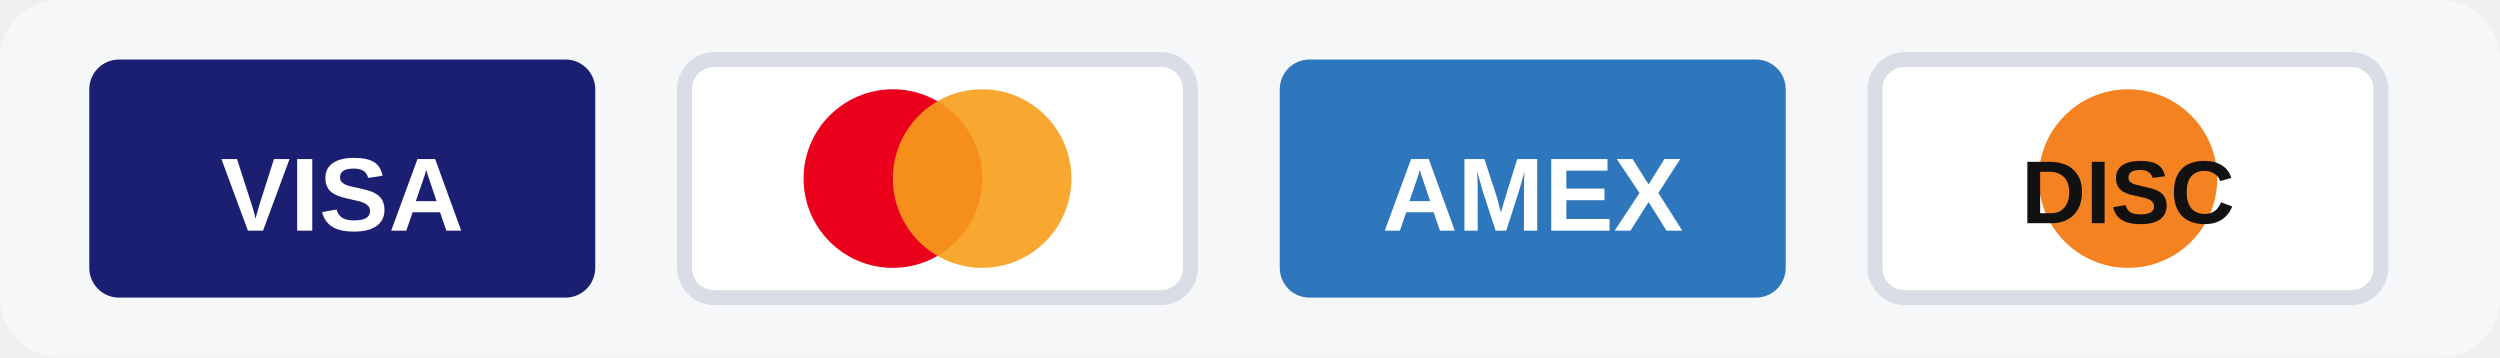
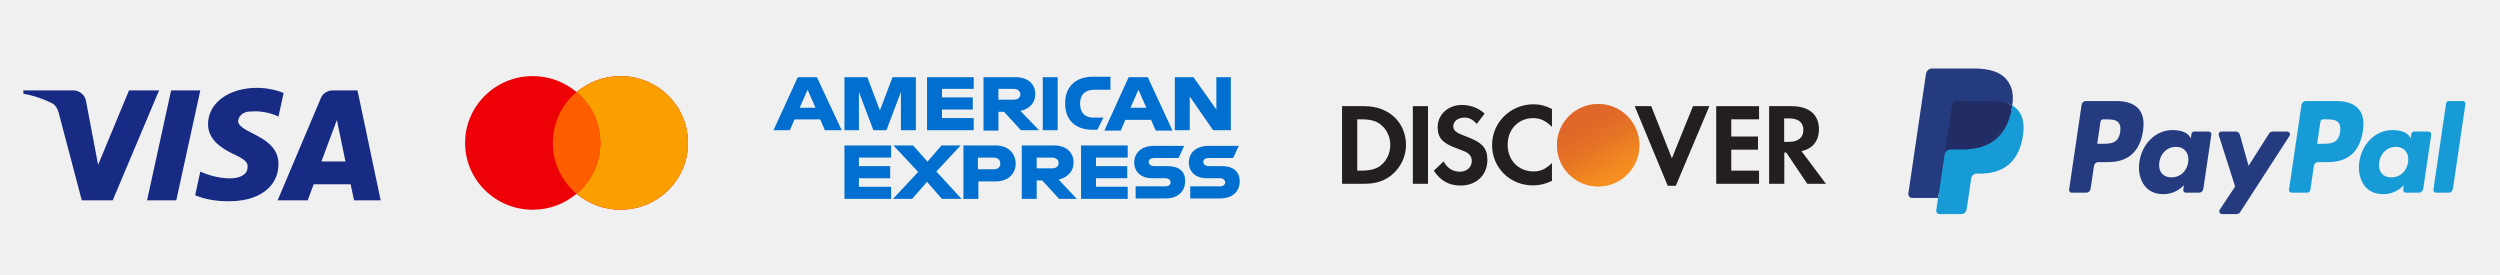
- <svg xmlns="http://www.w3.org/2000/svg" width="168" height="24" viewBox="0 0 168 24" role="img" aria-label="Accepted card brands">
-   <rect width="168" height="24" rx="4" fill="#f6f7f9" />
-   <g transform="translate(6 4)">
-     <rect width="34" height="16" rx="2" fill="#1a1f71" />
-     <text x="17" y="11.5" text-anchor="middle" font-family="Arial, sans-serif" font-size="7" font-weight="700" fill="#fff">VISA</text>
-   </g>
-   <g transform="translate(46 4)">
-     <rect width="34" height="16" rx="2" fill="#fff" stroke="#d9dde5" />
-     <circle cx="14" cy="8" r="6" fill="#eb001b" />
-     <circle cx="20" cy="8" r="6" fill="#f79e1b" fill-opacity=".9" />
-   </g>
-   <g transform="translate(86 4)">
-     <rect width="34" height="16" rx="2" fill="#2e77bc" />
-     <text x="17" y="11.5" text-anchor="middle" font-family="Arial, sans-serif" font-size="7" font-weight="700" fill="#fff">AMEX</text>
-   </g>
-   <g transform="translate(126 4)">
-     <rect width="34" height="16" rx="2" fill="#fff" stroke="#d9dde5" />
-     <circle cx="17" cy="8" r="6" fill="#f58220" />
-     <text x="17" y="11" text-anchor="middle" font-family="Arial, sans-serif" font-size="6" font-weight="700" fill="#111">DISC</text>
-   </g>
+ <svg xmlns="http://www.w3.org/2000/svg" width="373" height="41" viewBox="0 0 373 41" fill="none">
+   <path d="M315.802 15.077H311.202C310.888 15.077 310.62 15.321 310.571 15.654L308.71 28.274C308.678 28.498 308.821 28.708 309.03 28.743C309.05 28.746 309.069 28.748 309.09 28.748H311.286C311.601 28.748 311.868 28.503 311.917 28.17L312.419 24.766C312.468 24.434 312.736 24.188 313.05 24.188H314.506C317.536 24.188 319.285 22.619 319.742 19.51C319.948 18.15 319.75 17.081 319.155 16.333C318.501 15.511 317.342 15.076 315.803 15.076L315.802 15.077ZM316.332 19.686C316.081 21.452 314.82 21.452 313.6 21.452H312.906L313.393 18.154C313.423 17.955 313.583 17.808 313.772 17.808H314.09C314.92 17.808 315.704 17.808 316.109 18.315C316.35 18.617 316.424 19.066 316.332 19.686H316.332ZM329.551 19.629H327.349C327.16 19.629 327 19.776 326.97 19.976L326.873 20.635L326.719 20.396C326.242 19.655 325.179 19.408 324.117 19.408C321.683 19.408 319.604 21.381 319.199 24.148C318.989 25.528 319.288 26.848 320.02 27.768C320.691 28.614 321.652 28.967 322.794 28.967C324.755 28.967 325.843 27.618 325.843 27.618L325.745 28.273C325.711 28.496 325.854 28.707 326.063 28.742C326.083 28.746 326.103 28.747 326.122 28.747H328.107C328.421 28.747 328.689 28.502 328.738 28.169L329.929 20.103C329.962 19.88 329.82 19.67 329.612 19.635C329.592 19.631 329.572 19.629 329.551 19.629ZM326.481 24.216C326.268 25.562 325.27 26.466 323.996 26.466C323.356 26.466 322.845 26.247 322.517 25.831C322.191 25.418 322.067 24.83 322.171 24.175C322.37 22.84 323.385 21.907 324.639 21.907C325.265 21.907 325.773 22.129 326.108 22.549C326.444 22.972 326.577 23.564 326.481 24.216L326.481 24.216ZM341.283 19.629H339.069C338.857 19.63 338.659 19.742 338.54 19.929L335.487 24.741L334.193 20.117C334.111 19.828 333.862 19.629 333.58 19.629H331.404C331.192 19.628 331.021 19.812 331.02 20.038C331.02 20.084 331.027 20.129 331.04 20.172L333.479 27.827L331.186 31.289C331.064 31.474 331.104 31.73 331.277 31.861C331.342 31.911 331.42 31.937 331.499 31.937H333.71C333.92 31.937 334.116 31.828 334.235 31.643L341.597 20.273C341.718 20.087 341.675 19.831 341.501 19.702C341.437 19.654 341.36 19.629 341.282 19.629L341.283 19.629Z" fill="#253B80" />
+   <path d="M348.611 15.077H344.011C343.696 15.077 343.429 15.322 343.38 15.654L341.52 28.274C341.487 28.498 341.629 28.707 341.837 28.743C341.857 28.746 341.877 28.747 341.897 28.747H344.258C344.478 28.747 344.665 28.576 344.7 28.343L345.227 24.766C345.276 24.433 345.544 24.188 345.858 24.188H347.314C350.345 24.188 352.093 22.619 352.55 19.51C352.756 18.15 352.558 17.081 351.963 16.333C351.31 15.511 350.151 15.076 348.611 15.076L348.611 15.077ZM349.142 19.686C348.891 21.452 347.63 21.452 346.41 21.452H345.716L346.204 18.154C346.233 17.955 346.393 17.808 346.582 17.808H346.9C347.729 17.808 348.514 17.808 348.918 18.314C349.16 18.617 349.233 19.066 349.141 19.686H349.142ZM362.36 19.629H360.159C359.97 19.628 359.809 19.776 359.781 19.975L359.683 20.634L359.529 20.396C359.052 19.655 357.989 19.408 356.928 19.408C354.494 19.408 352.416 21.38 352.01 24.147C351.801 25.527 352.099 26.848 352.83 27.768C353.503 28.614 354.462 28.967 355.605 28.967C357.566 28.967 358.653 27.618 358.653 27.618L358.555 28.272C358.522 28.496 358.664 28.707 358.873 28.742C358.893 28.746 358.914 28.747 358.934 28.747H360.918C361.232 28.747 361.5 28.502 361.549 28.169L362.74 20.103C362.772 19.879 362.628 19.669 362.419 19.634C362.399 19.631 362.38 19.629 362.36 19.63V19.629ZM359.29 24.216C359.078 25.562 358.078 26.466 356.804 26.466C356.166 26.466 355.654 26.247 355.325 25.831C355 25.418 354.877 24.83 354.98 24.175C355.18 22.84 356.194 21.906 357.448 21.906C358.074 21.906 358.582 22.129 358.917 22.548C359.254 22.972 359.387 23.564 359.289 24.216L359.29 24.216ZM364.957 15.423L363.069 28.274C363.036 28.498 363.178 28.707 363.387 28.743C363.407 28.746 363.427 28.747 363.447 28.747H365.344C365.66 28.747 365.928 28.503 365.976 28.17L367.838 15.55C367.871 15.326 367.728 15.116 367.519 15.081C367.499 15.078 367.48 15.076 367.46 15.076H365.334C365.146 15.077 364.986 15.224 364.956 15.423H364.957Z" fill="#179BD7" />
+   <path d="M289.608 31.2L289.96 28.81L289.176 28.79H285.435L288.035 11.15C288.051 11.039 288.141 10.956 288.246 10.957H294.555C296.649 10.957 298.095 11.423 298.849 12.344C299.203 12.776 299.428 13.227 299.538 13.723C299.652 14.244 299.654 14.867 299.542 15.626L299.534 15.682V16.168L299.888 16.383C300.158 16.529 300.401 16.727 300.605 16.967C300.907 17.336 301.103 17.806 301.186 18.362C301.271 18.934 301.243 19.615 301.103 20.385C300.942 21.272 300.68 22.044 300.328 22.676C300.017 23.242 299.599 23.732 299.101 24.115C298.633 24.471 298.076 24.74 297.448 24.913C296.838 25.083 296.144 25.169 295.382 25.169H294.891C294.539 25.169 294.198 25.304 293.931 25.547C293.663 25.792 293.486 26.131 293.43 26.502L293.394 26.718L292.772 30.931L292.744 31.086C292.737 31.135 292.724 31.16 292.705 31.176C292.687 31.192 292.664 31.201 292.641 31.201H289.609L289.608 31.2Z" fill="#253B80" />
+   <path d="M300.223 15.738C300.204 15.866 300.183 15.998 300.158 16.133C299.326 20.704 296.48 22.283 292.844 22.283H290.993C290.549 22.283 290.174 22.628 290.105 23.097L289.157 29.528L288.889 31.351C288.848 31.627 289.024 31.887 289.283 31.931C289.307 31.935 289.332 31.937 289.357 31.937H292.64C293.028 31.937 293.359 31.634 293.42 31.224L293.452 31.046L294.07 26.849L294.11 26.619C294.17 26.207 294.501 25.905 294.89 25.905H295.381C298.562 25.905 301.052 24.523 301.779 20.525C302.083 18.855 301.926 17.46 301.121 16.479C300.866 16.176 300.562 15.925 300.223 15.738V15.738Z" fill="#179BD7" />
+   <path d="M299.353 15.366C299.087 15.284 298.817 15.22 298.543 15.174C298.004 15.085 297.458 15.043 296.912 15.046H291.967C291.578 15.046 291.247 15.349 291.187 15.76L290.135 22.889L290.105 23.097C290.173 22.628 290.55 22.282 290.993 22.282H292.844C296.48 22.282 299.326 20.702 300.158 16.133C300.183 15.998 300.204 15.866 300.222 15.737C300.003 15.614 299.774 15.511 299.538 15.429C299.476 15.406 299.414 15.386 299.352 15.366H299.353Z" fill="#222D65" />
+   <path d="M291.187 15.76C291.246 15.349 291.577 15.046 291.967 15.047H296.912C297.497 15.047 298.044 15.088 298.543 15.175C298.881 15.232 299.214 15.316 299.54 15.429C299.785 15.516 300.013 15.619 300.224 15.737C300.471 14.048 300.222 12.898 299.368 11.857C298.427 10.711 296.728 10.22 294.555 10.22H288.246C287.802 10.22 287.424 10.566 287.355 11.035L284.727 28.857C284.68 29.174 284.882 29.471 285.178 29.521C285.206 29.526 285.234 29.528 285.262 29.528H289.157L290.135 22.889L291.187 15.761V15.76Z" fill="#253B80" />
+   <path d="M182.316 24.783H180.297C179.879 24.783 179.531 24.514 179.531 24.179C179.531 23.777 179.879 23.576 180.297 23.576H183.987L184.823 21.767H180.297C178.417 21.767 177.372 22.838 177.372 24.246C177.372 25.654 178.417 26.591 180.018 26.591H182.037C182.456 26.591 182.804 26.86 182.804 27.195C182.804 27.53 182.525 27.798 182.037 27.798H177.581V29.607H182.037C183.917 29.607 184.962 28.536 184.962 27.061C184.962 25.586 183.987 24.783 182.316 24.783ZM174.17 24.783H172.151C171.733 24.783 171.385 24.514 171.385 24.179C171.385 23.777 171.733 23.576 172.151 23.576H175.841L176.677 21.767H172.151C170.271 21.767 169.228 22.838 169.228 24.246C169.228 25.654 170.271 26.591 171.874 26.591H173.893C174.311 26.591 174.659 26.86 174.659 27.195C174.659 27.53 174.381 27.798 173.893 27.798H169.437V29.607H173.893C175.773 29.607 176.816 28.536 176.816 27.061C176.886 25.587 175.912 24.783 174.17 24.783ZM161.291 29.673H168.254V27.864H163.519V26.591H168.184V24.783H163.519V23.51H168.254V21.701H161.291V29.674V29.673ZM156.974 25.118H154.676V23.51H156.974C157.601 23.51 157.949 23.912 157.949 24.315C157.949 24.784 157.601 25.119 156.974 25.119M160.176 24.248C160.176 22.707 159.061 21.701 157.251 21.701H152.447V29.674H154.675V26.928H155.511L158.018 29.674H160.664L157.948 26.794C159.34 26.459 160.176 25.521 160.176 24.248ZM148.271 25.253H145.903V23.512H148.271C148.898 23.512 149.246 23.914 149.246 24.383C149.246 24.852 148.967 25.255 148.271 25.255M148.549 21.704H143.745V29.677H145.973V27.064H148.549C150.429 27.064 151.544 25.925 151.544 24.383C151.474 22.775 150.361 21.703 148.549 21.703M143.328 21.703H140.475L138.386 24.115L136.227 21.703H133.303L136.992 25.655L133.233 29.675H136.087L138.315 27.129L140.543 29.675H143.466L139.707 25.588L143.327 21.703H143.328ZM125.993 29.675H132.954V27.867H128.15V26.594H132.815V24.785H128.15V23.513H132.954V21.704H125.993V29.677V29.675ZM181.48 16.34L178.069 11.517H175.284V19.423H177.512V14.397L180.992 19.422H183.639V11.517H181.48V16.342V16.34ZM168.669 16.072L169.852 13.392L171.035 16.072H168.668H168.669ZM168.39 11.516L164.77 19.489H167.207L167.904 17.881H171.733L172.43 19.489H174.937L171.247 11.517H168.392L168.39 11.516ZM161.15 15.536V15.402C161.15 14.196 161.847 13.392 163.239 13.392H165.676V11.45H163.03C160.314 11.45 158.922 13.125 158.922 15.336V15.47C158.922 17.95 160.523 19.356 162.96 19.356H163.727L164.631 17.547H163.309C161.986 17.614 161.15 16.877 161.15 15.537M155.581 19.423H157.809V11.517H155.581V19.423ZM151.264 14.867H148.966V13.259H151.264C151.891 13.259 152.239 13.661 152.239 14.064C152.239 14.533 151.891 14.868 151.264 14.868M154.466 14.064C154.466 12.523 153.351 11.517 151.542 11.517H146.738V19.49H148.966V16.677H149.802L152.309 19.424H155.025L152.241 16.544C153.633 16.276 154.469 15.272 154.469 14.065M138.316 19.424H145.278V17.616H140.543V16.343H145.138V14.534H140.543V13.262H145.278V11.517H138.316V19.423V19.424ZM131.285 16.476L129.404 11.517H125.993V19.423H128.151V13.728L130.31 19.423H132.259L134.417 13.728V19.423H136.646V11.517H133.165L131.285 16.474V16.476ZM119.31 16.074L120.493 13.393L121.676 16.074H119.309H119.31ZM119.03 11.517L115.41 19.423H117.847L118.544 17.815H122.373L123.069 19.423H125.576L121.885 11.517H119.03Z" fill="#006FCF" />
+   <path d="M203.542 15.839H200.236V27.421H203.542C205.285 27.421 206.568 27 207.671 26.078C208.993 24.977 209.775 23.333 209.775 21.63C209.755 18.223 207.209 15.839 203.542 15.839ZM206.188 24.536C205.487 25.177 204.565 25.457 203.102 25.457H202.501V17.803H203.102C204.565 17.803 205.447 18.064 206.188 18.745C206.969 19.446 207.431 20.508 207.431 21.63C207.431 22.733 206.969 23.834 206.188 24.536Z" fill="#231F20" />
+   <path d="M213.059 15.839H210.795V27.421H213.059V15.839Z" fill="#231F20" />
+   <path d="M218.57 20.289C217.207 19.787 216.827 19.447 216.827 18.826C216.827 18.105 217.528 17.543 218.51 17.543C219.191 17.543 219.732 17.823 220.332 18.485L221.515 16.942C220.554 16.101 219.391 15.659 218.108 15.659C216.064 15.659 214.501 17.082 214.501 18.966C214.501 20.569 215.223 21.37 217.347 22.131C218.228 22.451 218.69 22.653 218.91 22.793C219.371 23.093 219.591 23.514 219.591 23.996C219.591 24.937 218.85 25.618 217.848 25.618C216.767 25.618 215.904 25.077 215.384 24.076L213.922 25.478C214.963 27.001 216.206 27.682 217.928 27.682C220.272 27.682 221.915 26.12 221.915 23.876C221.915 22.053 221.154 21.23 218.568 20.289H218.57Z" fill="#231F20" />
+   <path d="M222.618 21.63C222.618 25.037 225.283 27.661 228.729 27.661C229.69 27.661 230.532 27.461 231.554 26.98V24.314C230.653 25.216 229.852 25.577 228.829 25.577C226.565 25.577 224.942 23.934 224.942 21.59C224.942 19.246 226.605 17.623 228.729 17.623C229.81 17.623 230.613 18.005 231.554 18.926V16.261C230.573 15.759 229.752 15.559 228.769 15.559C225.362 15.579 222.618 18.265 222.618 21.63Z" fill="#231F20" />
+   <path d="M249.447 23.614L246.362 15.839H243.897L248.826 27.723H250.028L255.038 15.839H252.594L249.447 23.614Z" fill="#231F20" />
+   <path d="M256.059 27.421H262.452V25.459H258.303V22.332H262.292V20.369H258.303V17.803H262.452V15.839H256.059V27.421Z" fill="#231F20" />
+   <path d="M271.388 19.266C271.388 17.102 269.905 15.839 267.3 15.839H263.953V27.421H266.217V22.773H266.517L269.642 27.421H272.428L268.781 22.552C270.444 22.192 271.387 21.029 271.387 19.266H271.388ZM266.86 21.17H266.198V17.663H266.9C268.303 17.663 269.064 18.245 269.064 19.386C269.064 20.527 268.303 21.169 266.86 21.169V21.17Z" fill="#231F20" />
+   <path d="M238.446 27.821C241.844 27.821 244.597 25.067 244.597 21.67C244.597 18.273 241.844 15.519 238.446 15.519C235.049 15.519 232.296 18.273 232.296 21.67C232.296 25.067 235.049 27.821 238.446 27.821Z" fill="url(#paint0_linear_108_1396)" />
+   <path opacity="0.65" d="M238.446 27.821C241.844 27.821 244.597 25.067 244.597 21.67C244.597 18.273 241.844 15.519 238.446 15.519C235.049 15.519 232.296 18.273 232.296 21.67C232.296 25.067 235.049 27.821 238.446 27.821Z" fill="url(#paint1_linear_108_1396)" />
+   <path fill-rule="evenodd" clip-rule="evenodd" d="M16.816 29.891H12.202L8.742 16.768C8.578 16.164 8.23 15.63 7.717 15.379C6.437 14.747 5.026 14.244 3.488 13.99V13.485H10.92C11.946 13.485 12.715 14.244 12.843 15.125L14.638 24.592L19.25 13.485H23.735L16.816 29.891ZM26.299 29.891H21.942L25.53 13.485H29.887L26.299 29.891ZM35.524 18.03C35.653 17.146 36.422 16.641 37.319 16.641C38.73 16.514 40.266 16.768 41.548 17.398L42.318 13.865C41.035 13.36 39.625 13.106 38.345 13.106C34.116 13.106 31.039 15.379 31.039 18.533C31.039 20.932 33.219 22.192 34.757 22.951C36.422 23.708 37.063 24.213 36.935 24.97C36.935 26.105 35.653 26.61 34.373 26.61C32.834 26.61 31.295 26.232 29.887 25.6L29.118 29.135C30.657 29.765 32.321 30.018 33.86 30.018C38.602 30.143 41.548 27.873 41.548 24.465C41.548 20.173 35.524 19.922 35.524 18.03ZM56.797 29.891L53.338 13.485H49.621C48.852 13.485 48.083 13.99 47.826 14.747L41.42 29.891H45.905L46.801 27.494H52.312L52.825 29.891H56.797ZM50.263 17.903L51.542 24.087H47.955L50.263 17.903Z" fill="#172B85" />
+   <path fill-rule="evenodd" clip-rule="evenodd" d="M86.023 28.91C84.261 30.394 81.977 31.291 79.48 31.291C73.908 31.291 69.392 26.828 69.392 21.323C69.392 15.818 73.908 11.355 79.48 11.355C81.977 11.355 84.261 12.252 86.023 13.737C87.784 12.252 90.07 11.355 92.566 11.355C98.138 11.355 102.654 15.818 102.654 21.323C102.654 26.828 98.138 31.291 92.566 31.291C90.07 31.291 87.784 30.394 86.023 28.91Z" fill="#ED0006" />
+   <path fill-rule="evenodd" clip-rule="evenodd" d="M86.023 28.91C88.192 27.081 89.567 24.361 89.567 21.323C89.567 18.285 88.192 15.565 86.023 13.737C87.784 12.252 90.069 11.355 92.566 11.355C98.138 11.355 102.654 15.818 102.654 21.323C102.654 26.828 98.138 31.291 92.566 31.291C90.069 31.291 87.784 30.394 86.023 28.91Z" fill="#F9A000" />
+   <path fill-rule="evenodd" clip-rule="evenodd" d="M86.023 28.91C88.192 27.081 89.567 24.361 89.567 21.323C89.567 18.285 88.192 15.565 86.023 13.737C83.854 15.565 82.479 18.285 82.479 21.323C82.479 24.361 83.854 27.081 86.023 28.91Z" fill="#FF5E00" />
+   <defs>
+     <linearGradient id="paint0_linear_108_1396" x1="241.599" y1="26.607" x2="237.337" y2="19.932" gradientUnits="userSpaceOnUse">
+       <stop stop-color="#F89F20" />
+       <stop offset="0.25" stop-color="#F79A20" />
+       <stop offset="0.53" stop-color="#F68D20" />
+       <stop offset="0.62" stop-color="#F58720" />
+       <stop offset="0.72" stop-color="#F48120" />
+       <stop offset="1" stop-color="#F37521" />
+     </linearGradient>
+     <linearGradient id="paint1_linear_108_1396" x1="240.926" y1="26.515" x2="234.695" y2="14.338" gradientUnits="userSpaceOnUse">
+       <stop stop-color="#F58720" />
+       <stop offset="0.36" stop-color="#E16F27" />
+       <stop offset="0.7" stop-color="#D4602C" />
+       <stop offset="0.98" stop-color="#D05B2E" />
+     </linearGradient>
+   </defs>
</svg>
